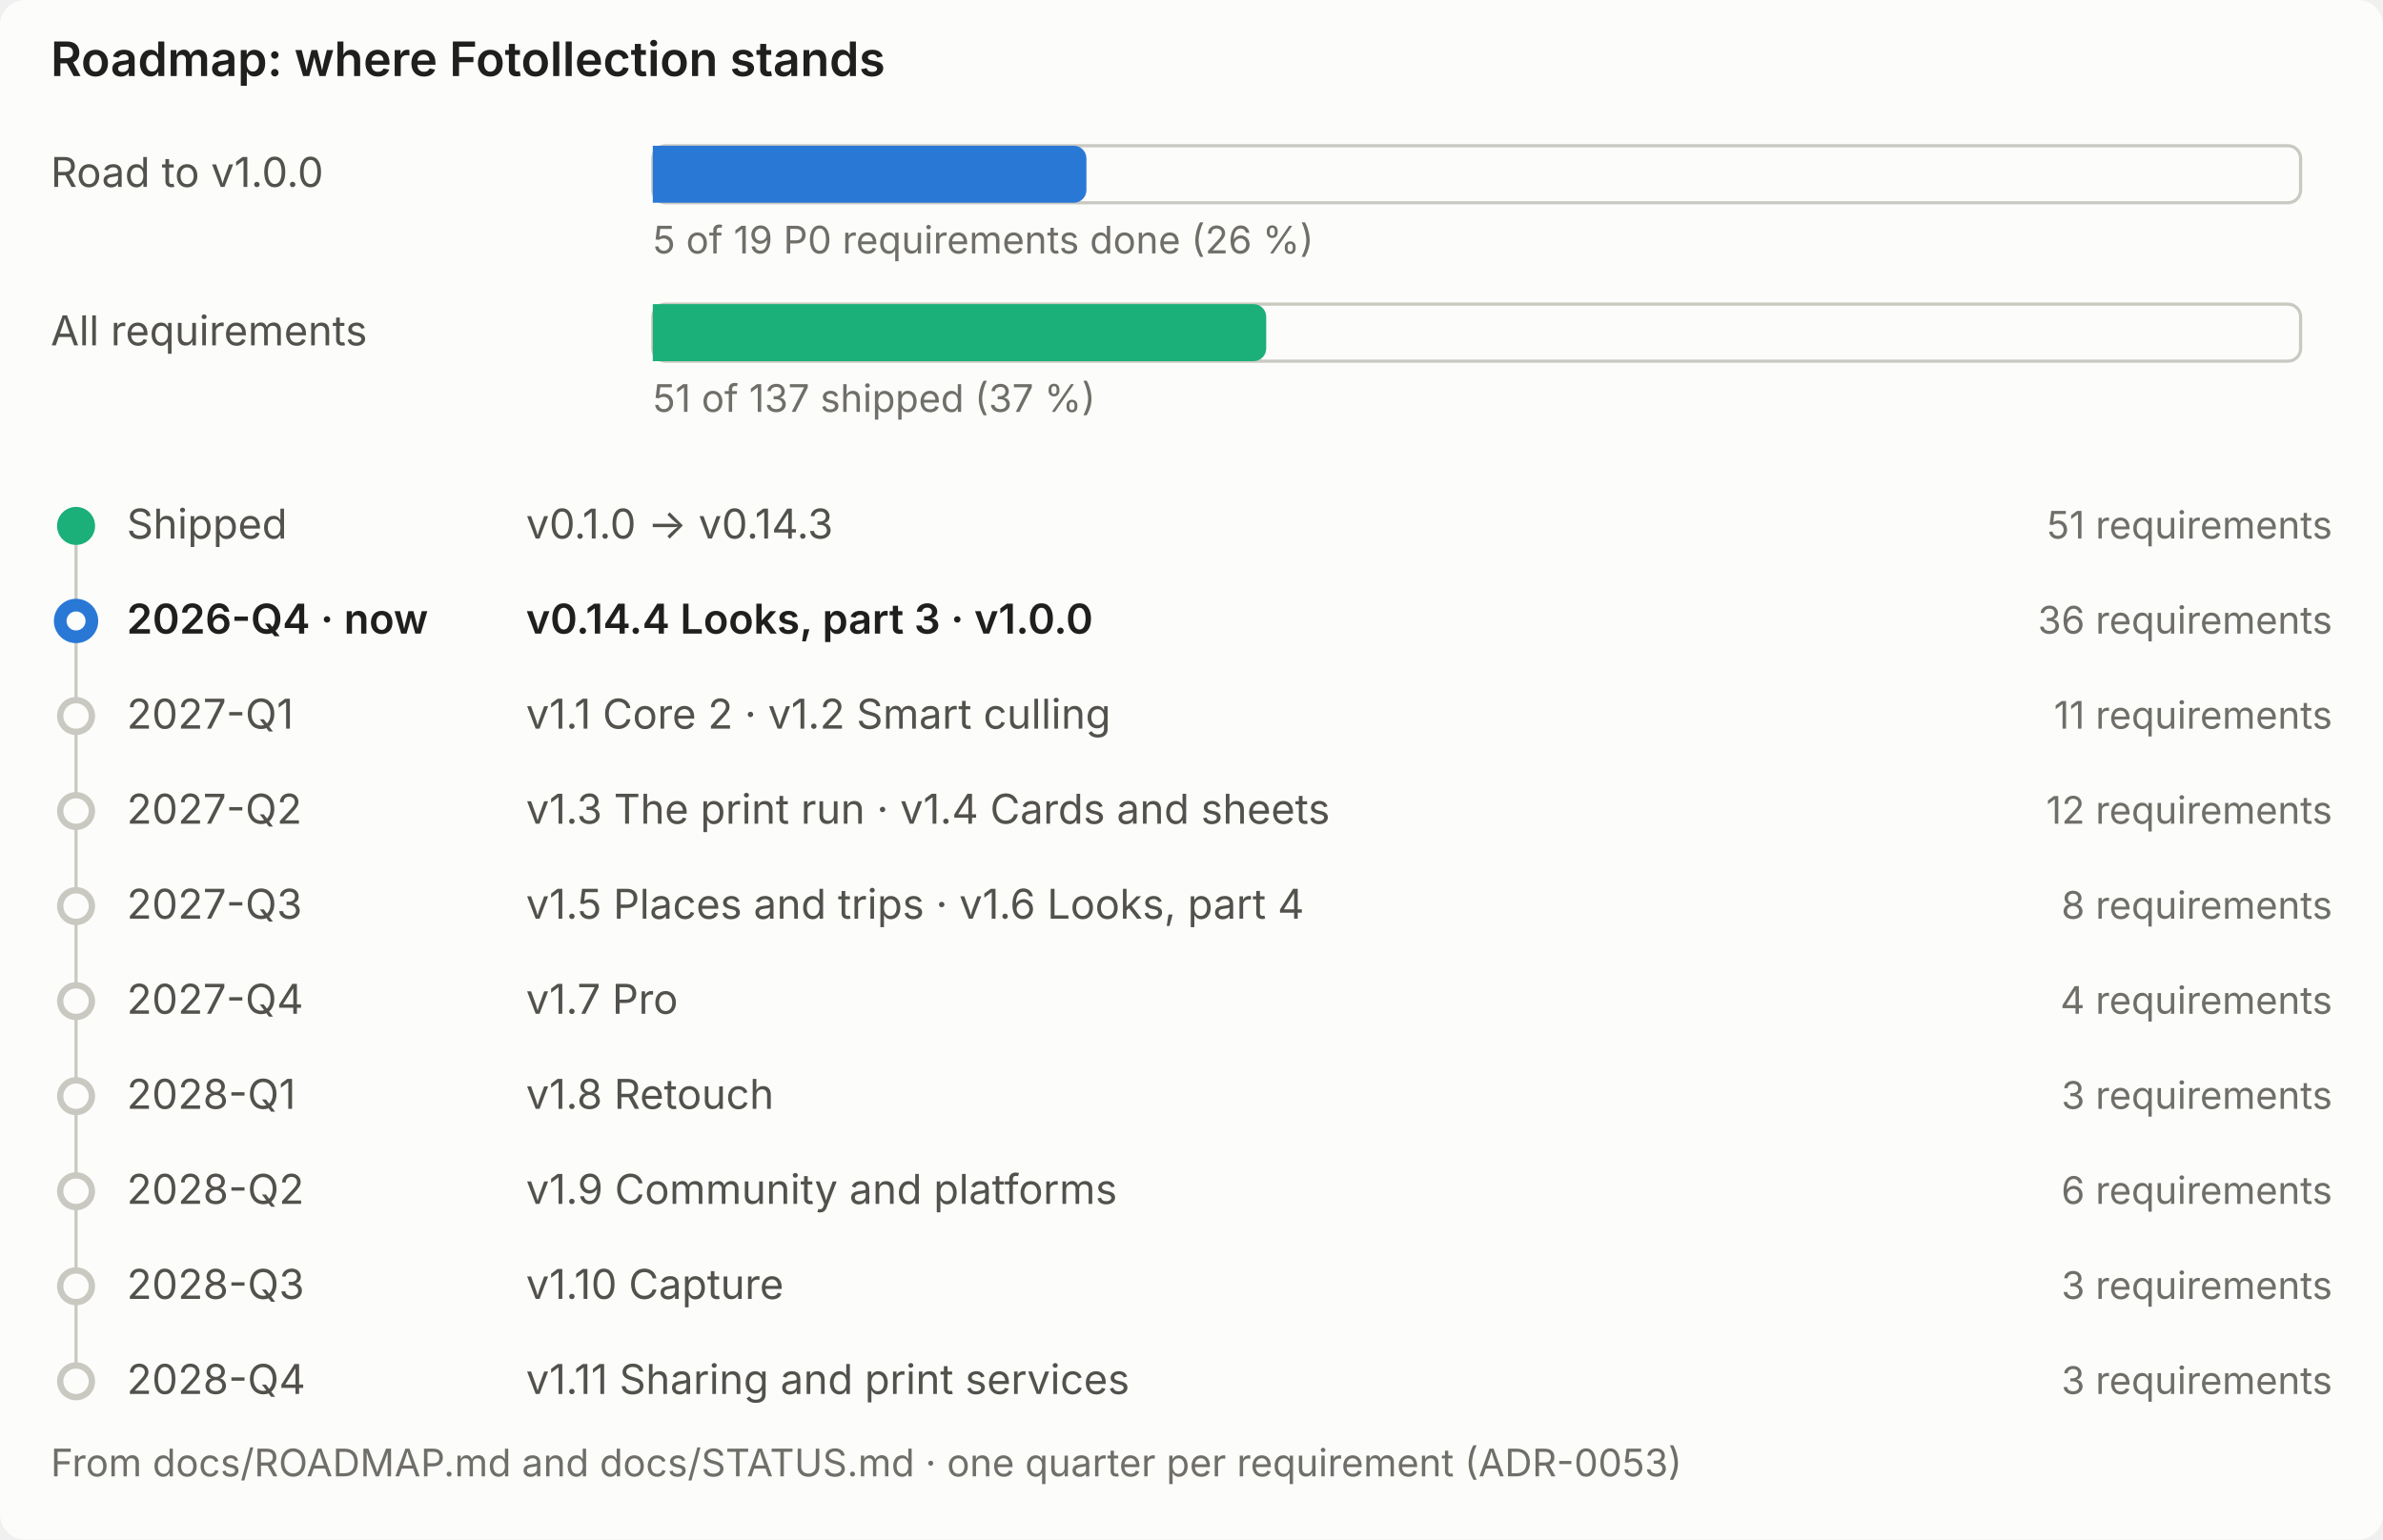
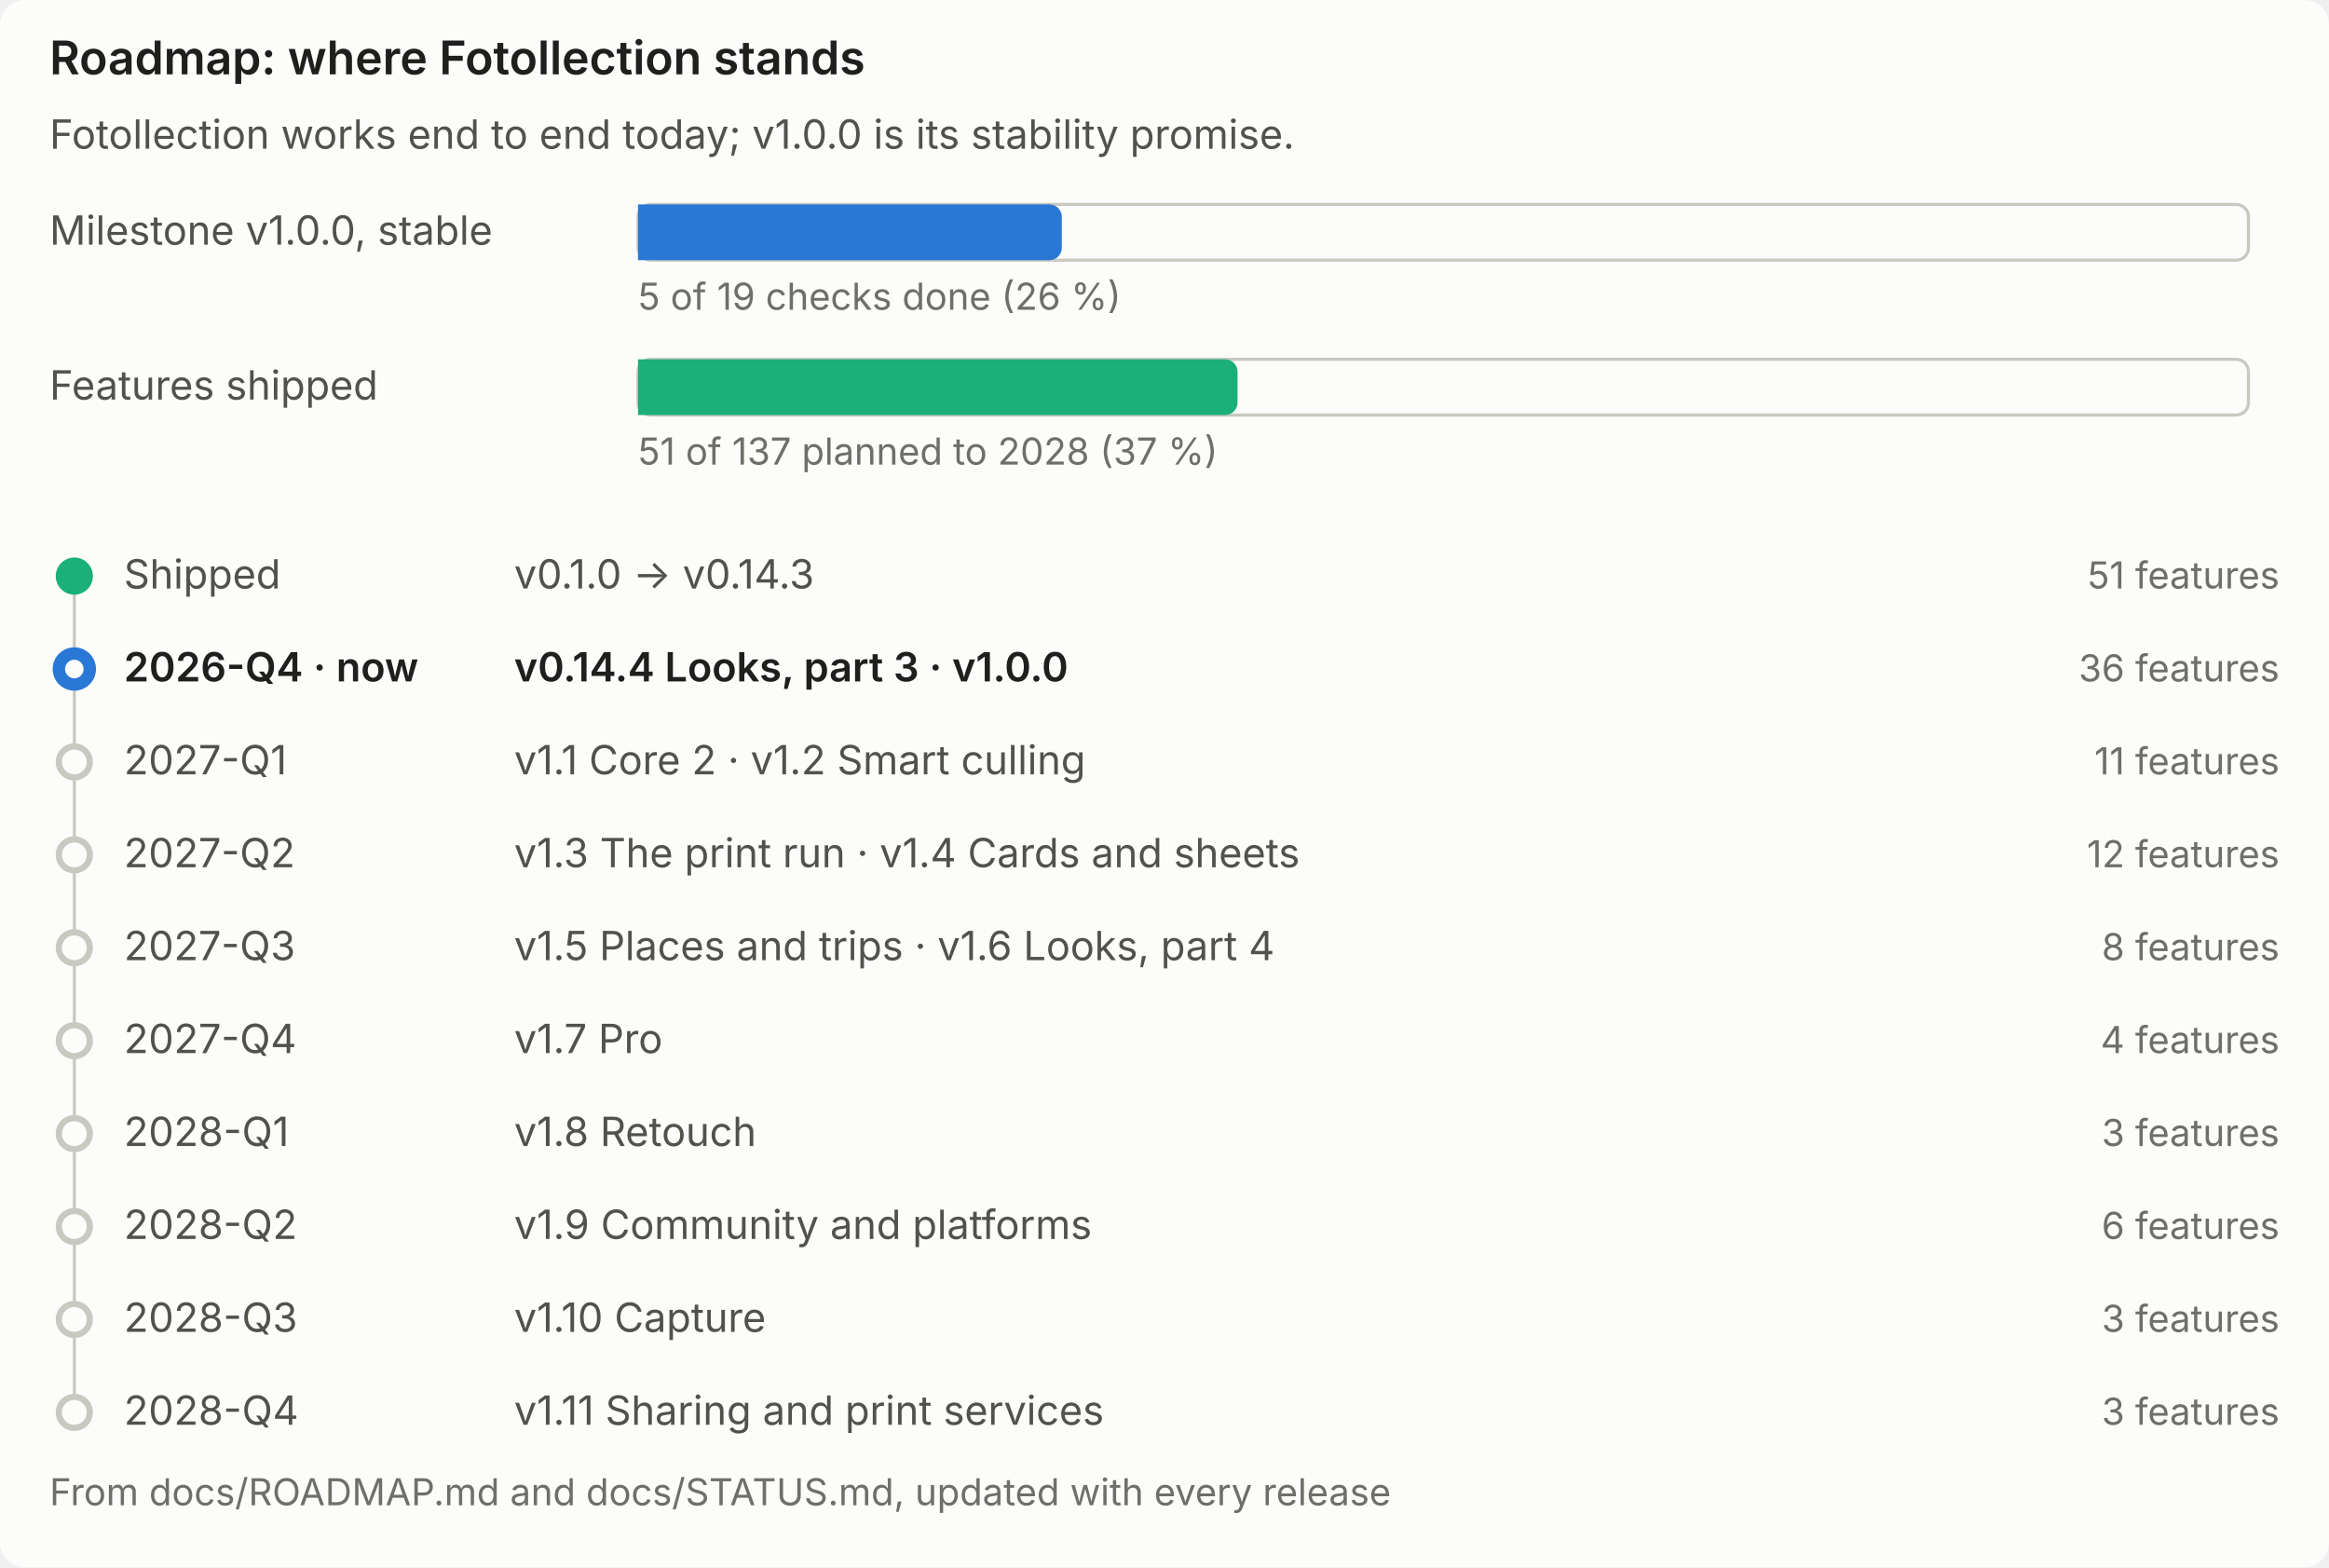
- <svg xmlns="http://www.w3.org/2000/svg" viewBox="-16 -16 752 486" width="752" height="486" role="img" aria-labelledby="t d">
+ <svg xmlns="http://www.w3.org/2000/svg" viewBox="-16 -16 752 506" width="752" height="506" role="img" aria-labelledby="t d">
  <style>
  .bg{fill:#fcfcfb} .t1{fill:#1f1f1e;font:600 13px system-ui,-apple-system,Segoe UI,sans-serif}
  .t2{fill:#52514c;font:13px system-ui,-apple-system,Segoe UI,sans-serif}
  .t3{fill:#6f6e68;font:12px system-ui,-apple-system,Segoe UI,sans-serif}
  .h{font-size:15px} .num{font-variant-numeric:tabular-nums} .axis{stroke:#c9c8c1;stroke-width:1}
  .ref{stroke:#52514c;stroke-width:1.5;stroke-dasharray:4 3} .refw{stroke:#eb6834;stroke-width:1.5;stroke-dasharray:4 3}
  .s1{fill:#2a78d6} .old{fill-opacity:.45} .s2{fill:#eb6834} .s3{fill:#1baf7a} .s4{fill:#eda100} .s5{fill:#e87ba4} .gap{stroke:#fcfcfb;stroke-width:2}
  .in{fill:#fff}
  @media (prefers-color-scheme: dark){
    .bg{fill:#1a1a19} .t1{fill:#f0efec} .t2{fill:#c3c2b7} .t3{fill:#9d9c93} .axis{stroke:#45443f}
    .ref{stroke:#c3c2b7} .refw{stroke:#d95926}
    .s1{fill:#3987e5} .s2{fill:#d95926} .s3{fill:#199e70} .s4{fill:#c98500} .s5{fill:#d55181} .gap{stroke:#1a1a19}
  }
</style>
-   <rect class="bg" x="-16" y="-16" width="752" height="486" rx="8" />
+   <rect class="bg" x="-16" y="-16" width="752" height="506" rx="8" />
  <text class="t1 h" x="0" y="8">Roadmap: where Fotollection stands</text>
-   <text class="t2" x="0" y="43">Road to v1.0.0</text>
-   <rect class="axis" x="190" y="30" width="520" height="18" rx="4" fill="none" />
-   <path class="s1" d="M190 30h132.842a4 4 0 0 1 4 4v10a4 4 0 0 1 -4 4h-132.842z" />
-   <text class="t3 num" x="190" y="64">5 of 19 P0 requirements done (26 %)</text>
-   <text class="t2" x="0" y="93">All requirements</text>
-   <rect class="axis" x="190" y="80" width="520" height="18" rx="4" fill="none" />
-   <path class="s3" d="M190 80h189.577a4 4 0 0 1 4 4v10a4 4 0 0 1 -4 4h-189.577z" />
-   <text class="t3 num" x="190" y="114">51 of 137 shipped (37 %)</text>
-   <line class="axis" x1="8" x2="8" y1="150" y2="420" />
-   <circle class="s3" cx="8" cy="150" r="6" />
-   <text class="t2" x="24" y="154">Shipped</text>
-   <text class="t2" x="150" y="154">v0.1.0 → v0.14.3</text>
-   <text class="t3 num" x="720" y="154" text-anchor="end">51 requirements</text>
-   <circle class="s1" cx="8" cy="180" r="7" />
-   <circle class="bg" cx="8" cy="180" r="3" />
-   <text class="t1" x="24" y="184">2026-Q4 · now</text>
-   <text class="t1" x="150" y="184">v0.14.4 Looks, part 3 · v1.0.0</text>
-   <text class="t3 num" x="720" y="184" text-anchor="end">36 requirements</text>
-   <circle class="bg axis" cx="8" cy="210" r="5" style="stroke-width:2" />
-   <text class="t2" x="24" y="214">2027-Q1</text>
-   <text class="t2" x="150" y="214">v1.1 Core 2 · v1.2 Smart culling</text>
-   <text class="t3 num" x="720" y="214" text-anchor="end">11 requirements</text>
-   <circle class="bg axis" cx="8" cy="240" r="5" style="stroke-width:2" />
-   <text class="t2" x="24" y="244">2027-Q2</text>
-   <text class="t2" x="150" y="244">v1.3 The print run · v1.4 Cards and sheets</text>
-   <text class="t3 num" x="720" y="244" text-anchor="end">12 requirements</text>
-   <circle class="bg axis" cx="8" cy="270" r="5" style="stroke-width:2" />
-   <text class="t2" x="24" y="274">2027-Q3</text>
-   <text class="t2" x="150" y="274">v1.5 Places and trips · v1.6 Looks, part 4</text>
-   <text class="t3 num" x="720" y="274" text-anchor="end">8 requirements</text>
-   <circle class="bg axis" cx="8" cy="300" r="5" style="stroke-width:2" />
-   <text class="t2" x="24" y="304">2027-Q4</text>
-   <text class="t2" x="150" y="304">v1.7 Pro</text>
-   <text class="t3 num" x="720" y="304" text-anchor="end">4 requirements</text>
-   <circle class="bg axis" cx="8" cy="330" r="5" style="stroke-width:2" />
-   <text class="t2" x="24" y="334">2028-Q1</text>
-   <text class="t2" x="150" y="334">v1.8 Retouch</text>
-   <text class="t3 num" x="720" y="334" text-anchor="end">3 requirements</text>
-   <circle class="bg axis" cx="8" cy="360" r="5" style="stroke-width:2" />
-   <text class="t2" x="24" y="364">2028-Q2</text>
-   <text class="t2" x="150" y="364">v1.9 Community and platforms</text>
-   <text class="t3 num" x="720" y="364" text-anchor="end">6 requirements</text>
-   <circle class="bg axis" cx="8" cy="390" r="5" style="stroke-width:2" />
-   <text class="t2" x="24" y="394">2028-Q3</text>
-   <text class="t2" x="150" y="394">v1.10 Capture</text>
-   <text class="t3 num" x="720" y="394" text-anchor="end">3 requirements</text>
-   <circle class="bg axis" cx="8" cy="420" r="5" style="stroke-width:2" />
-   <text class="t2" x="24" y="424">2028-Q4</text>
-   <text class="t2" x="150" y="424">v1.11 Sharing and print services</text>
-   <text class="t3 num" x="720" y="424" text-anchor="end">3 requirements</text>
-   <text class="t3" x="0" y="450">From docs/ROADMAP.md and docs/STATUS.md · one quarter per requirement (ADR-0053)</text>
+   <text class="t2" x="0" y="32">Fotollection works end to end today; v1.0.0 is its stability promise.</text>
+   <text class="t2" x="0" y="63">Milestone v1.0.0, stable</text>
+   <rect class="axis" x="190" y="50" width="520" height="18" rx="4" fill="none" />
+   <path class="s1" d="M190 50h132.842a4 4 0 0 1 4 4v10a4 4 0 0 1 -4 4h-132.842z" />
+   <text class="t3 num" x="190" y="84">5 of 19 checks done (26 %)</text>
+   <text class="t2" x="0" y="113">Features shipped</text>
+   <rect class="axis" x="190" y="100" width="520" height="18" rx="4" fill="none" />
+   <path class="s3" d="M190 100h189.577a4 4 0 0 1 4 4v10a4 4 0 0 1 -4 4h-189.577z" />
+   <text class="t3 num" x="190" y="134">51 of 137 planned to 2028 (37 %)</text>
+   <line class="axis" x1="8" x2="8" y1="170" y2="440" />
+   <circle class="s3" cx="8" cy="170" r="6" />
+   <text class="t2" x="24" y="174">Shipped</text>
+   <text class="t2" x="150" y="174">v0.1.0 → v0.14.3</text>
+   <text class="t3 num" x="720" y="174" text-anchor="end">51 features</text>
+   <circle class="s1" cx="8" cy="200" r="7" />
+   <circle class="bg" cx="8" cy="200" r="3" />
+   <text class="t1" x="24" y="204">2026-Q4 · now</text>
+   <text class="t1" x="150" y="204">v0.14.4 Looks, part 3 · v1.0.0</text>
+   <text class="t3 num" x="720" y="204" text-anchor="end">36 features</text>
+   <circle class="bg axis" cx="8" cy="230" r="5" style="stroke-width:2" />
+   <text class="t2" x="24" y="234">2027-Q1</text>
+   <text class="t2" x="150" y="234">v1.1 Core 2 · v1.2 Smart culling</text>
+   <text class="t3 num" x="720" y="234" text-anchor="end">11 features</text>
+   <circle class="bg axis" cx="8" cy="260" r="5" style="stroke-width:2" />
+   <text class="t2" x="24" y="264">2027-Q2</text>
+   <text class="t2" x="150" y="264">v1.3 The print run · v1.4 Cards and sheets</text>
+   <text class="t3 num" x="720" y="264" text-anchor="end">12 features</text>
+   <circle class="bg axis" cx="8" cy="290" r="5" style="stroke-width:2" />
+   <text class="t2" x="24" y="294">2027-Q3</text>
+   <text class="t2" x="150" y="294">v1.5 Places and trips · v1.6 Looks, part 4</text>
+   <text class="t3 num" x="720" y="294" text-anchor="end">8 features</text>
+   <circle class="bg axis" cx="8" cy="320" r="5" style="stroke-width:2" />
+   <text class="t2" x="24" y="324">2027-Q4</text>
+   <text class="t2" x="150" y="324">v1.7 Pro</text>
+   <text class="t3 num" x="720" y="324" text-anchor="end">4 features</text>
+   <circle class="bg axis" cx="8" cy="350" r="5" style="stroke-width:2" />
+   <text class="t2" x="24" y="354">2028-Q1</text>
+   <text class="t2" x="150" y="354">v1.8 Retouch</text>
+   <text class="t3 num" x="720" y="354" text-anchor="end">3 features</text>
+   <circle class="bg axis" cx="8" cy="380" r="5" style="stroke-width:2" />
+   <text class="t2" x="24" y="384">2028-Q2</text>
+   <text class="t2" x="150" y="384">v1.9 Community and platforms</text>
+   <text class="t3 num" x="720" y="384" text-anchor="end">6 features</text>
+   <circle class="bg axis" cx="8" cy="410" r="5" style="stroke-width:2" />
+   <text class="t2" x="24" y="414">2028-Q3</text>
+   <text class="t2" x="150" y="414">v1.10 Capture</text>
+   <text class="t3 num" x="720" y="414" text-anchor="end">3 features</text>
+   <circle class="bg axis" cx="8" cy="440" r="5" style="stroke-width:2" />
+   <text class="t2" x="24" y="444">2028-Q4</text>
+   <text class="t2" x="150" y="444">v1.11 Sharing and print services</text>
+   <text class="t3 num" x="720" y="444" text-anchor="end">3 features</text>
+   <text class="t3" x="0" y="470">From docs/ROADMAP.md and docs/STATUS.md, updated with every release</text>
</svg>
